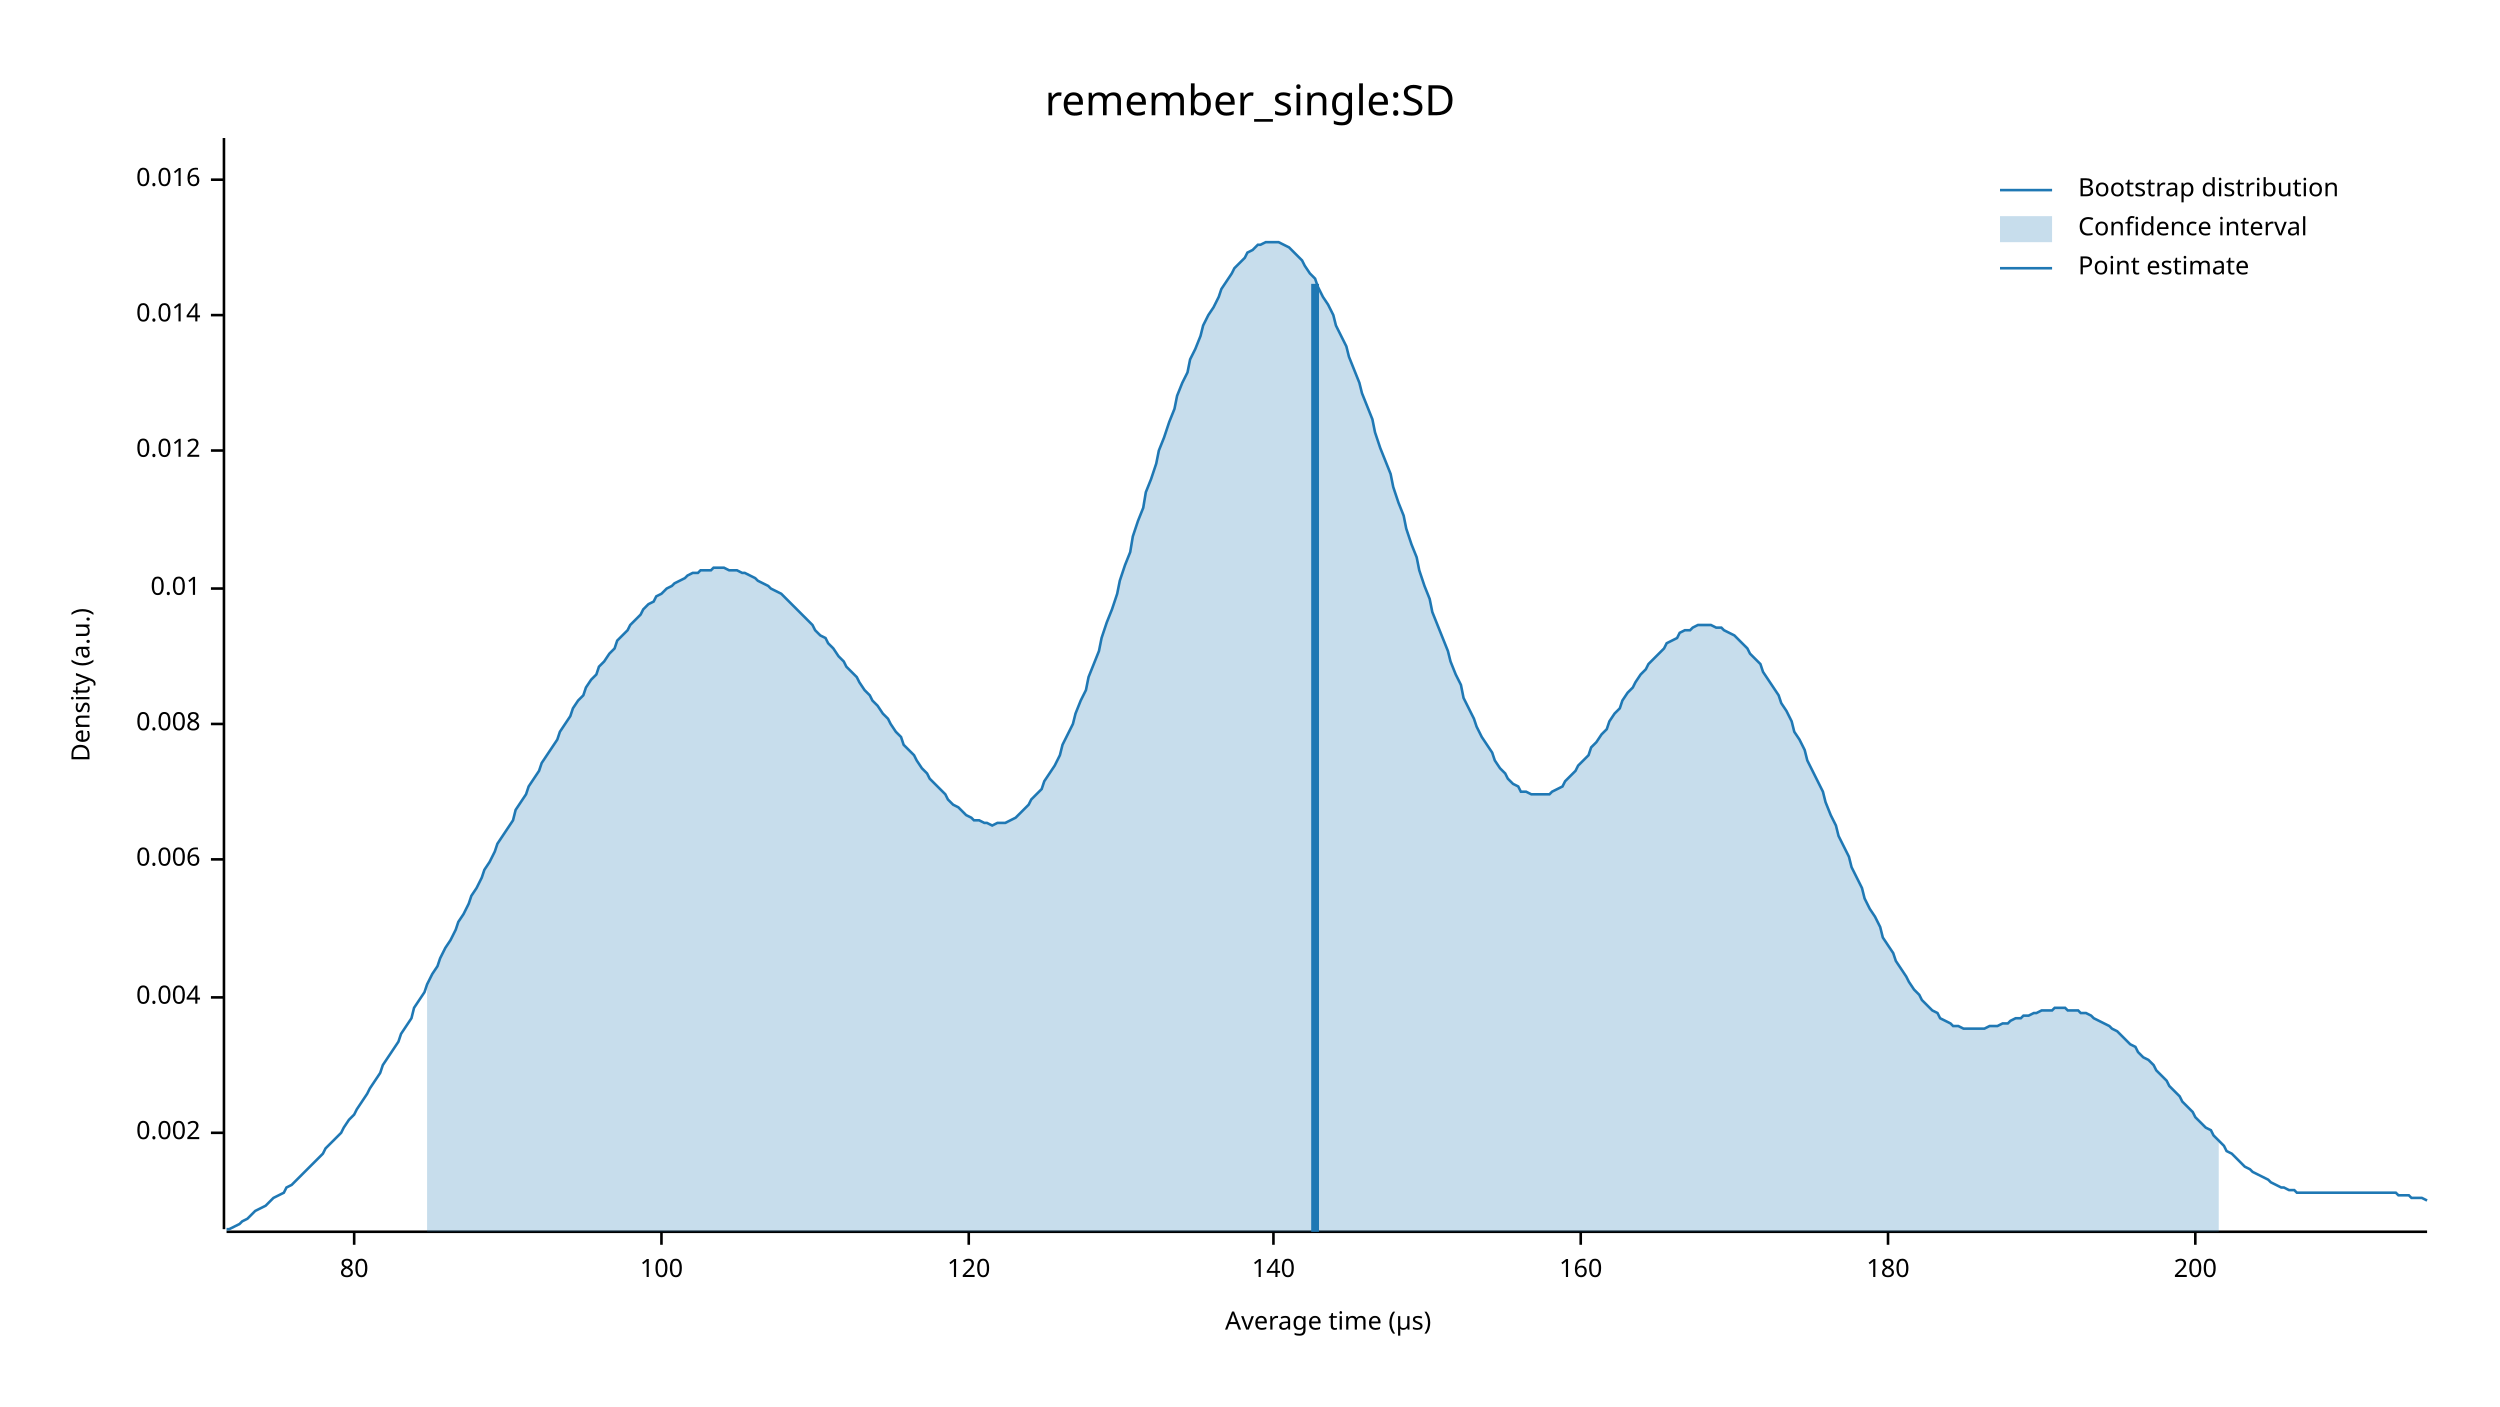
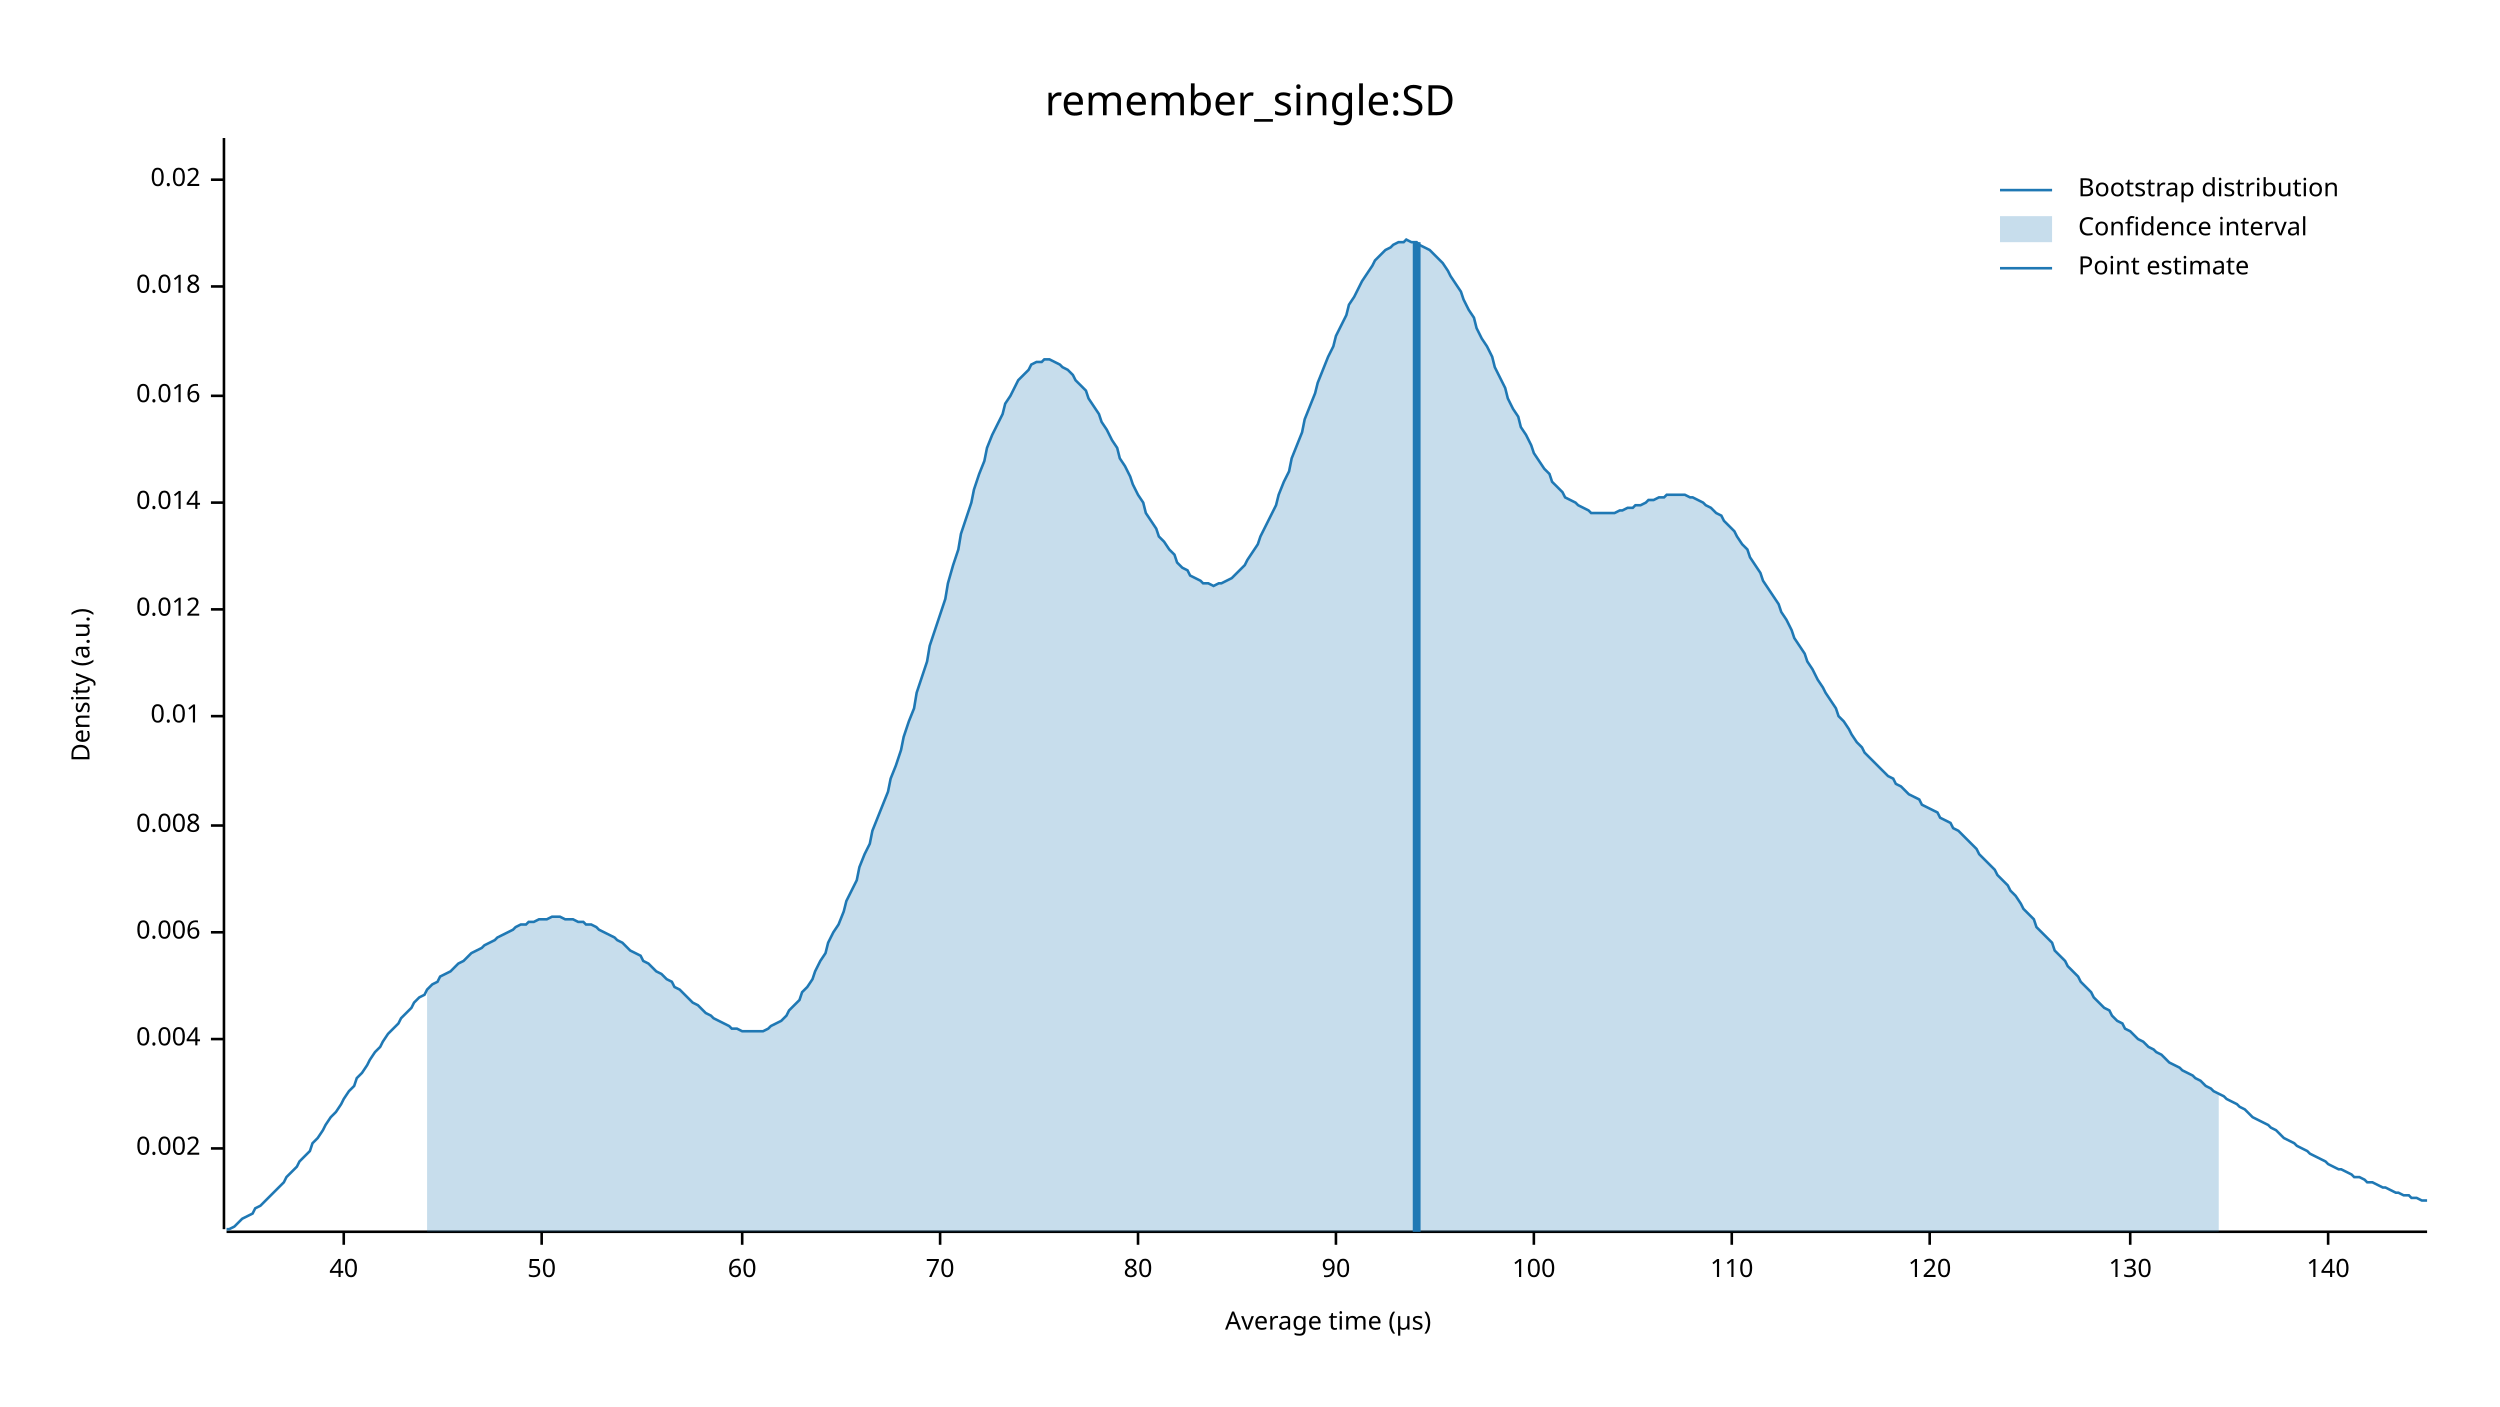
<svg xmlns="http://www.w3.org/2000/svg" width="960" height="540" viewBox="0 0 960 540">
  <text x="480" y="32" dy="0.76em" text-anchor="middle" font-family="sans-serif" font-size="16.129" opacity="1" fill="#000000">
remember_single:SD
</text>
  <text x="27" y="263" dy="0.76em" text-anchor="middle" font-family="sans-serif" font-size="9.677" opacity="1" fill="#000000" transform="rotate(270, 27, 263)">
Density (a.u.)
</text>
  <text x="510" y="513" dy="-0.5ex" text-anchor="middle" font-family="sans-serif" font-size="9.677" opacity="1" fill="#000000">
Average time (µs)
</text>
  <polyline fill="none" opacity="1" stroke="#000000" stroke-width="1" points="86,53 86,472 " />
-   <text x="77" y="435" dy="0.5ex" text-anchor="end" font-family="sans-serif" font-size="9.677" opacity="1" fill="#000000">
+   <text x="77" y="441" dy="0.5ex" text-anchor="end" font-family="sans-serif" font-size="9.677" opacity="1" fill="#000000">
0.002
</text>
-   <polyline fill="none" opacity="1" stroke="#000000" stroke-width="1" points="81,435 86,435 " />
-   <text x="77" y="383" dy="0.5ex" text-anchor="end" font-family="sans-serif" font-size="9.677" opacity="1" fill="#000000">
+   <polyline fill="none" opacity="1" stroke="#000000" stroke-width="1" points="81,441 86,441 " />
+   <text x="77" y="399" dy="0.5ex" text-anchor="end" font-family="sans-serif" font-size="9.677" opacity="1" fill="#000000">
0.004
</text>
-   <polyline fill="none" opacity="1" stroke="#000000" stroke-width="1" points="81,383 86,383 " />
-   <text x="77" y="330" dy="0.5ex" text-anchor="end" font-family="sans-serif" font-size="9.677" opacity="1" fill="#000000">
+   <polyline fill="none" opacity="1" stroke="#000000" stroke-width="1" points="81,399 86,399 " />
+   <text x="77" y="358" dy="0.5ex" text-anchor="end" font-family="sans-serif" font-size="9.677" opacity="1" fill="#000000">
0.006
</text>
-   <polyline fill="none" opacity="1" stroke="#000000" stroke-width="1" points="81,330 86,330 " />
-   <text x="77" y="278" dy="0.5ex" text-anchor="end" font-family="sans-serif" font-size="9.677" opacity="1" fill="#000000">
+   <polyline fill="none" opacity="1" stroke="#000000" stroke-width="1" points="81,358 86,358 " />
+   <text x="77" y="317" dy="0.5ex" text-anchor="end" font-family="sans-serif" font-size="9.677" opacity="1" fill="#000000">
0.008
</text>
-   <polyline fill="none" opacity="1" stroke="#000000" stroke-width="1" points="81,278 86,278 " />
-   <text x="77" y="226" dy="0.5ex" text-anchor="end" font-family="sans-serif" font-size="9.677" opacity="1" fill="#000000">
+   <polyline fill="none" opacity="1" stroke="#000000" stroke-width="1" points="81,317 86,317 " />
+   <text x="77" y="275" dy="0.5ex" text-anchor="end" font-family="sans-serif" font-size="9.677" opacity="1" fill="#000000">
0.01
</text>
-   <polyline fill="none" opacity="1" stroke="#000000" stroke-width="1" points="81,226 86,226 " />
-   <text x="77" y="173" dy="0.5ex" text-anchor="end" font-family="sans-serif" font-size="9.677" opacity="1" fill="#000000">
+   <polyline fill="none" opacity="1" stroke="#000000" stroke-width="1" points="81,275 86,275 " />
+   <text x="77" y="234" dy="0.5ex" text-anchor="end" font-family="sans-serif" font-size="9.677" opacity="1" fill="#000000">
0.012
</text>
-   <polyline fill="none" opacity="1" stroke="#000000" stroke-width="1" points="81,173 86,173 " />
-   <text x="77" y="121" dy="0.5ex" text-anchor="end" font-family="sans-serif" font-size="9.677" opacity="1" fill="#000000">
+   <polyline fill="none" opacity="1" stroke="#000000" stroke-width="1" points="81,234 86,234 " />
+   <text x="77" y="193" dy="0.5ex" text-anchor="end" font-family="sans-serif" font-size="9.677" opacity="1" fill="#000000">
0.014
</text>
-   <polyline fill="none" opacity="1" stroke="#000000" stroke-width="1" points="81,121 86,121 " />
+   <polyline fill="none" opacity="1" stroke="#000000" stroke-width="1" points="81,193 86,193 " />
+   <text x="77" y="152" dy="0.5ex" text-anchor="end" font-family="sans-serif" font-size="9.677" opacity="1" fill="#000000">
+ 0.016
+ </text>
+   <polyline fill="none" opacity="1" stroke="#000000" stroke-width="1" points="81,152 86,152 " />
+   <text x="77" y="110" dy="0.5ex" text-anchor="end" font-family="sans-serif" font-size="9.677" opacity="1" fill="#000000">
+ 0.018
+ </text>
+   <polyline fill="none" opacity="1" stroke="#000000" stroke-width="1" points="81,110 86,110 " />
  <text x="77" y="69" dy="0.5ex" text-anchor="end" font-family="sans-serif" font-size="9.677" opacity="1" fill="#000000">
- 0.016
+ 0.02
</text>
  <polyline fill="none" opacity="1" stroke="#000000" stroke-width="1" points="81,69 86,69 " />
  <polyline fill="none" opacity="1" stroke="#000000" stroke-width="1" points="87,473 932,473 " />
-   <text x="136" y="483" dy="0.76em" text-anchor="middle" font-family="sans-serif" font-size="9.677" opacity="1" fill="#000000">
+   <text x="132" y="483" dy="0.76em" text-anchor="middle" font-family="sans-serif" font-size="9.677" opacity="1" fill="#000000">
+ 40
+ </text>
+   <polyline fill="none" opacity="1" stroke="#000000" stroke-width="1" points="132,473 132,478 " />
+   <text x="208" y="483" dy="0.76em" text-anchor="middle" font-family="sans-serif" font-size="9.677" opacity="1" fill="#000000">
+ 50
+ </text>
+   <polyline fill="none" opacity="1" stroke="#000000" stroke-width="1" points="208,473 208,478 " />
+   <text x="285" y="483" dy="0.76em" text-anchor="middle" font-family="sans-serif" font-size="9.677" opacity="1" fill="#000000">
+ 60
+ </text>
+   <polyline fill="none" opacity="1" stroke="#000000" stroke-width="1" points="285,473 285,478 " />
+   <text x="361" y="483" dy="0.76em" text-anchor="middle" font-family="sans-serif" font-size="9.677" opacity="1" fill="#000000">
+ 70
+ </text>
+   <polyline fill="none" opacity="1" stroke="#000000" stroke-width="1" points="361,473 361,478 " />
+   <text x="437" y="483" dy="0.76em" text-anchor="middle" font-family="sans-serif" font-size="9.677" opacity="1" fill="#000000">
80
</text>
-   <polyline fill="none" opacity="1" stroke="#000000" stroke-width="1" points="136,473 136,478 " />
-   <text x="254" y="483" dy="0.76em" text-anchor="middle" font-family="sans-serif" font-size="9.677" opacity="1" fill="#000000">
+   <polyline fill="none" opacity="1" stroke="#000000" stroke-width="1" points="437,473 437,478 " />
+   <text x="513" y="483" dy="0.76em" text-anchor="middle" font-family="sans-serif" font-size="9.677" opacity="1" fill="#000000">
+ 90
+ </text>
+   <polyline fill="none" opacity="1" stroke="#000000" stroke-width="1" points="513,473 513,478 " />
+   <text x="589" y="483" dy="0.76em" text-anchor="middle" font-family="sans-serif" font-size="9.677" opacity="1" fill="#000000">
100
</text>
-   <polyline fill="none" opacity="1" stroke="#000000" stroke-width="1" points="254,473 254,478 " />
-   <text x="372" y="483" dy="0.76em" text-anchor="middle" font-family="sans-serif" font-size="9.677" opacity="1" fill="#000000">
+   <polyline fill="none" opacity="1" stroke="#000000" stroke-width="1" points="589,473 589,478 " />
+   <text x="665" y="483" dy="0.76em" text-anchor="middle" font-family="sans-serif" font-size="9.677" opacity="1" fill="#000000">
+ 110
+ </text>
+   <polyline fill="none" opacity="1" stroke="#000000" stroke-width="1" points="665,473 665,478 " />
+   <text x="741" y="483" dy="0.76em" text-anchor="middle" font-family="sans-serif" font-size="9.677" opacity="1" fill="#000000">
120
</text>
-   <polyline fill="none" opacity="1" stroke="#000000" stroke-width="1" points="372,473 372,478 " />
-   <text x="489" y="483" dy="0.76em" text-anchor="middle" font-family="sans-serif" font-size="9.677" opacity="1" fill="#000000">
+   <polyline fill="none" opacity="1" stroke="#000000" stroke-width="1" points="741,473 741,478 " />
+   <text x="818" y="483" dy="0.76em" text-anchor="middle" font-family="sans-serif" font-size="9.677" opacity="1" fill="#000000">
+ 130
+ </text>
+   <polyline fill="none" opacity="1" stroke="#000000" stroke-width="1" points="818,473 818,478 " />
+   <text x="894" y="483" dy="0.76em" text-anchor="middle" font-family="sans-serif" font-size="9.677" opacity="1" fill="#000000">
140
</text>
-   <polyline fill="none" opacity="1" stroke="#000000" stroke-width="1" points="489,473 489,478 " />
-   <text x="607" y="483" dy="0.76em" text-anchor="middle" font-family="sans-serif" font-size="9.677" opacity="1" fill="#000000">
- 160
- </text>
-   <polyline fill="none" opacity="1" stroke="#000000" stroke-width="1" points="607,473 607,478 " />
-   <text x="725" y="483" dy="0.76em" text-anchor="middle" font-family="sans-serif" font-size="9.677" opacity="1" fill="#000000">
- 180
- </text>
-   <polyline fill="none" opacity="1" stroke="#000000" stroke-width="1" points="725,473 725,478 " />
-   <text x="843" y="483" dy="0.76em" text-anchor="middle" font-family="sans-serif" font-size="9.677" opacity="1" fill="#000000">
- 200
- </text>
-   <polyline fill="none" opacity="1" stroke="#000000" stroke-width="1" points="843,473 843,478 " />
-   <polyline fill="none" opacity="1" stroke="#1F78B4" stroke-width="1" points="87,472 88,472 90,471 92,470 93,469 95,468 97,466 98,465 100,464 102,463 103,462 105,460 107,459 109,458 110,456 112,455 114,453 115,452 117,450 119,448 120,447 122,445 124,443 125,441 127,439 129,437 131,435 132,433 134,430 136,428 137,426 139,423 141,420 142,418 144,415 146,412 147,409 149,406 151,403 153,400 154,397 156,394 158,391 159,387 161,384 163,381 164,378 166,374 168,371 169,368 171,364 173,361 175,357 176,354 178,351 180,347 181,344 183,341 185,337 186,334 188,331 190,327 191,324 193,321 195,318 197,315 198,311 200,308 202,305 203,302 205,299 207,296 208,293 210,290 212,287 214,284 215,281 217,278 219,275 220,272 222,269 224,267 225,264 227,261 229,259 230,256 232,254 234,251 236,249 237,246 239,244 241,242 242,240 244,238 246,236 247,234 249,232 251,231 252,229 254,228 256,226 258,225 259,224 261,223 263,222 264,221 266,220 268,220 269,219 271,219 273,219 274,218 276,218 278,218 280,219 281,219 283,219 285,220 286,220 288,221 290,222 291,223 293,224 295,225 296,226 298,227 300,228 302,230 303,231 305,233 307,235 308,236 310,238 312,240 313,242 315,244 317,245 318,247 320,249 322,252 324,254 325,256 327,258 329,260 330,262 332,265 334,267 335,269 337,271 339,274 341,276 342,278 344,281 346,283 347,286 349,288 351,290 352,292 354,295 356,297 357,299 359,301 361,303 363,305 364,307 366,309 368,310 369,311 371,313 373,314 374,315 376,315 378,316 379,316 381,317 383,316 385,316 386,316 388,315 390,314 391,313 393,311 395,309 396,307 398,305 400,303 401,300 403,297 405,294 407,290 408,286 410,282 412,278 413,274 415,269 417,265 418,260 420,255 422,250 423,245 425,239 427,234 429,228 430,223 432,217 434,212 435,206 437,200 439,195 440,189 442,184 444,178 445,173 447,168 449,162 451,157 452,152 454,147 456,143 457,138 459,134 461,129 462,125 464,121 466,118 468,114 469,111 471,108 473,105 474,103 476,101 478,99 479,97 481,96 483,94 484,94 486,93 488,93 490,93 491,93 493,94 495,95 496,96 498,98 500,100 501,102 503,105 505,107 506,110 508,114 510,117 512,121 513,125 515,129 517,133 518,137 520,142 522,147 523,151 525,156 527,161 528,166 530,172 532,177 534,182 535,187 537,193 539,198 540,203 542,209 544,214 545,219 547,225 549,230 550,235 552,240 554,245 556,250 557,254 559,259 561,263 562,268 564,272 566,276 567,279 569,283 571,286 573,289 574,292 576,295 578,297 579,299 581,301 583,302 584,304 586,304 588,305 589,305 591,305 593,305 595,305 596,304 598,303 600,302 601,300 603,298 605,296 606,294 608,292 610,290 611,287 613,285 615,282 617,280 618,277 620,274 622,272 623,269 625,266 627,264 628,262 630,259 632,257 633,255 635,253 637,251 639,249 640,247 642,246 644,245 645,243 647,242 649,242 650,241 652,240 654,240 655,240 657,240 659,241 661,241 662,242 664,243 666,244 667,245 669,247 671,249 672,251 674,253 676,255 677,258 679,261 681,264 683,267 684,270 686,273 688,277 689,281 691,284 693,288 694,292 696,296 698,300 700,304 701,308 703,313 705,317 706,321 708,325 710,329 711,333 713,337 715,341 716,345 718,349 720,352 722,356 723,360 725,363 727,366 728,369 730,372 732,375 733,377 735,380 737,382 738,384 740,386 742,388 744,389 745,391 747,392 749,393 750,394 752,394 754,395 755,395 757,395 759,395 760,395 762,395 764,394 766,394 767,394 769,393 771,393 772,392 774,391 776,391 777,390 779,390 781,389 782,389 784,388 786,388 788,388 789,387 791,387 793,387 794,388 796,388 798,388 799,389 801,389 803,390 804,391 806,392 808,393 810,394 811,395 813,396 815,398 816,399 818,401 820,402 821,404 823,406 825,407 827,409 828,411 830,413 832,415 833,417 835,419 837,421 838,423 840,425 842,427 843,429 845,431 847,433 849,434 850,436 852,438 854,440 855,442 857,443 859,445 860,446 862,448 864,449 865,450 867,451 869,452 871,453 872,454 874,455 876,456 877,456 879,457 881,457 882,458 884,458 886,458 887,458 889,458 891,458 893,458 894,458 896,458 898,458 899,458 901,458 903,458 904,458 906,458 908,458 909,458 911,458 913,458 915,458 916,458 918,458 920,458 921,459 923,459 925,459 926,460 928,460 930,460 932,461 " />
-   <polygon opacity="0.25" fill="#1F78B4" points="164,378 166,374 168,371 169,368 171,364 173,361 175,357 176,354 178,351 180,347 181,344 183,341 185,337 186,334 188,331 190,327 191,324 193,321 195,318 197,315 198,311 200,308 202,305 203,302 205,299 207,296 208,293 210,290 212,287 214,284 215,281 217,278 219,275 220,272 222,269 224,267 225,264 227,261 229,259 230,256 232,254 234,251 236,249 237,246 239,244 241,242 242,240 244,238 246,236 247,234 249,232 251,231 252,229 254,228 256,226 258,225 259,224 261,223 263,222 264,221 266,220 268,220 269,219 271,219 273,219 274,218 276,218 278,218 280,219 281,219 283,219 285,220 286,220 288,221 290,222 291,223 293,224 295,225 296,226 298,227 300,228 302,230 303,231 305,233 307,235 308,236 310,238 312,240 313,242 315,244 317,245 318,247 320,249 322,252 324,254 325,256 327,258 329,260 330,262 332,265 334,267 335,269 337,271 339,274 341,276 342,278 344,281 346,283 347,286 349,288 351,290 352,292 354,295 356,297 357,299 359,301 361,303 363,305 364,307 366,309 368,310 369,311 371,313 373,314 374,315 376,315 378,316 379,316 381,317 383,316 385,316 386,316 388,315 390,314 391,313 393,311 395,309 396,307 398,305 400,303 401,300 403,297 405,294 407,290 408,286 410,282 412,278 413,274 415,269 417,265 418,260 420,255 422,250 423,245 425,239 427,234 429,228 430,223 432,217 434,212 435,206 437,200 439,195 440,189 442,184 444,178 445,173 447,168 449,162 451,157 452,152 454,147 456,143 457,138 459,134 461,129 462,125 464,121 466,118 468,114 469,111 471,108 473,105 474,103 476,101 478,99 479,97 481,96 483,94 484,94 486,93 488,93 490,93 491,93 493,94 495,95 496,96 498,98 500,100 501,102 503,105 505,107 506,110 508,114 510,117 512,121 513,125 515,129 517,133 518,137 520,142 522,147 523,151 525,156 527,161 528,166 530,172 532,177 534,182 535,187 537,193 539,198 540,203 542,209 544,214 545,219 547,225 549,230 550,235 552,240 554,245 556,250 557,254 559,259 561,263 562,268 564,272 566,276 567,279 569,283 571,286 573,289 574,292 576,295 578,297 579,299 581,301 583,302 584,304 586,304 588,305 589,305 591,305 593,305 595,305 596,304 598,303 600,302 601,300 603,298 605,296 606,294 608,292 610,290 611,287 613,285 615,282 617,280 618,277 620,274 622,272 623,269 625,266 627,264 628,262 630,259 632,257 633,255 635,253 637,251 639,249 640,247 642,246 644,245 645,243 647,242 649,242 650,241 652,240 654,240 655,240 657,240 659,241 661,241 662,242 664,243 666,244 667,245 669,247 671,249 672,251 674,253 676,255 677,258 679,261 681,264 683,267 684,270 686,273 688,277 689,281 691,284 693,288 694,292 696,296 698,300 700,304 701,308 703,313 705,317 706,321 708,325 710,329 711,333 713,337 715,341 716,345 718,349 720,352 722,356 723,360 725,363 727,366 728,369 730,372 732,375 733,377 735,380 737,382 738,384 740,386 742,388 744,389 745,391 747,392 749,393 750,394 752,394 754,395 755,395 757,395 759,395 760,395 762,395 764,394 766,394 767,394 769,393 771,393 772,392 774,391 776,391 777,390 779,390 781,389 782,389 784,388 786,388 788,388 789,387 791,387 793,387 794,388 796,388 798,388 799,389 801,389 803,390 804,391 806,392 808,393 810,394 811,395 813,396 815,398 816,399 818,401 820,402 821,404 823,406 825,407 827,409 828,411 830,413 832,415 833,417 835,419 837,421 838,423 840,425 842,427 843,429 845,431 847,433 849,434 850,436 852,438 852,473 164,473 " />
-   <polyline fill="none" opacity="1" stroke="#1F78B4" stroke-width="3" points="505,473 505,109 " />
+   <polyline fill="none" opacity="1" stroke="#000000" stroke-width="1" points="894,473 894,478 " />
+   <polyline fill="none" opacity="1" stroke="#1F78B4" stroke-width="1" points="87,472 88,472 90,471 92,469 93,468 95,467 97,466 98,464 100,463 102,461 103,460 105,458 107,456 109,454 110,452 112,450 114,448 115,446 117,444 119,442 120,439 122,437 124,434 125,432 127,429 129,427 131,424 132,422 134,419 136,417 137,414 139,412 141,409 142,407 144,404 146,402 147,400 149,397 151,395 153,393 154,391 156,389 158,387 159,385 161,383 163,382 164,380 166,378 168,377 169,375 171,374 173,373 175,371 176,370 178,369 180,367 181,366 183,365 185,364 186,363 188,362 190,361 191,360 193,359 195,358 197,357 198,356 200,355 202,355 203,354 205,354 207,353 208,353 210,353 212,352 214,352 215,352 217,353 219,353 220,353 222,354 224,354 225,355 227,355 229,356 230,357 232,358 234,359 236,360 237,361 239,362 241,364 242,365 244,366 246,367 247,369 249,370 251,372 252,373 254,374 256,376 258,377 259,379 261,380 263,382 264,383 266,385 268,386 269,387 271,389 273,390 274,391 276,392 278,393 280,394 281,395 283,395 285,396 286,396 288,396 290,396 291,396 293,396 295,395 296,394 298,393 300,392 302,390 303,388 305,386 307,384 308,381 310,379 312,376 313,373 315,369 317,366 318,362 320,358 322,355 324,350 325,346 327,342 329,338 330,333 332,328 334,324 335,319 337,314 339,309 341,304 342,299 344,294 346,288 347,283 349,277 351,272 352,266 354,260 356,254 357,248 359,242 361,236 363,230 364,224 366,217 368,211 369,205 371,199 373,193 374,188 376,182 378,177 379,172 381,167 383,163 385,159 386,155 388,152 390,148 391,146 393,144 395,142 396,140 398,139 400,139 401,138 403,138 405,139 407,140 408,141 410,142 412,144 413,146 415,148 417,150 418,153 420,156 422,159 423,162 425,165 427,169 429,172 430,176 432,179 434,183 435,186 437,190 439,193 440,197 442,200 444,203 445,206 447,208 449,211 451,213 452,216 454,218 456,219 457,221 459,222 461,223 462,224 464,224 466,225 468,224 469,224 471,223 473,222 474,221 476,219 478,217 479,215 481,212 483,209 484,206 486,202 488,198 490,194 491,190 493,185 495,181 496,176 498,171 500,166 501,161 503,156 505,151 506,147 508,142 510,137 512,133 513,129 515,125 517,121 518,117 520,114 522,110 523,108 525,105 527,102 528,100 530,98 532,96 534,95 535,94 537,93 539,93 540,92 542,93 544,93 545,94 547,95 549,96 550,97 552,99 554,101 556,104 557,106 559,109 561,112 562,115 564,119 566,122 567,126 569,130 571,133 573,137 574,141 576,145 578,149 579,153 581,157 583,160 584,164 586,167 588,171 589,174 591,177 593,180 595,182 596,185 598,187 600,189 601,191 603,192 605,193 606,194 608,195 610,196 611,197 613,197 615,197 617,197 618,197 620,197 622,196 623,196 625,195 627,195 628,194 630,194 632,193 633,192 635,192 637,191 639,191 640,190 642,190 644,190 645,190 647,190 649,191 650,191 652,192 654,193 655,194 657,195 659,197 661,198 662,200 664,202 666,204 667,206 669,209 671,211 672,214 674,217 676,220 677,223 679,226 681,229 683,232 684,235 686,238 688,242 689,245 691,248 693,251 694,254 696,257 698,261 700,264 701,266 703,269 705,272 706,275 708,277 710,280 711,282 713,285 715,287 716,289 718,291 720,293 722,295 723,296 725,298 727,299 728,301 730,302 732,304 733,305 735,306 737,307 738,309 740,310 742,311 744,312 745,314 747,315 749,316 750,318 752,319 754,321 755,322 757,324 759,326 760,328 762,330 764,332 766,334 767,336 769,338 771,340 772,342 774,344 776,347 777,349 779,351 781,353 782,356 784,358 786,360 788,362 789,365 791,367 793,369 794,371 796,373 798,375 799,377 801,379 803,381 804,383 806,385 808,387 810,388 811,390 813,392 815,393 816,395 818,396 820,398 821,399 823,400 825,402 827,403 828,404 830,405 832,407 833,408 835,409 837,410 838,411 840,412 842,413 843,414 845,415 847,417 849,418 850,419 852,420 854,421 855,422 857,423 859,424 860,425 862,426 864,428 865,429 867,430 869,431 871,432 872,433 874,434 876,436 877,437 879,438 881,439 882,440 884,441 886,442 887,443 889,444 891,445 893,446 894,447 896,448 898,449 899,449 901,450 903,451 904,452 906,452 908,453 909,454 911,454 913,455 915,456 916,456 918,457 920,458 921,458 923,459 925,459 926,460 928,460 930,461 932,461 " />
+   <polygon opacity="0.25" fill="#1F78B4" points="164,380 166,378 168,377 169,375 171,374 173,373 175,371 176,370 178,369 180,367 181,366 183,365 185,364 186,363 188,362 190,361 191,360 193,359 195,358 197,357 198,356 200,355 202,355 203,354 205,354 207,353 208,353 210,353 212,352 214,352 215,352 217,353 219,353 220,353 222,354 224,354 225,355 227,355 229,356 230,357 232,358 234,359 236,360 237,361 239,362 241,364 242,365 244,366 246,367 247,369 249,370 251,372 252,373 254,374 256,376 258,377 259,379 261,380 263,382 264,383 266,385 268,386 269,387 271,389 273,390 274,391 276,392 278,393 280,394 281,395 283,395 285,396 286,396 288,396 290,396 291,396 293,396 295,395 296,394 298,393 300,392 302,390 303,388 305,386 307,384 308,381 310,379 312,376 313,373 315,369 317,366 318,362 320,358 322,355 324,350 325,346 327,342 329,338 330,333 332,328 334,324 335,319 337,314 339,309 341,304 342,299 344,294 346,288 347,283 349,277 351,272 352,266 354,260 356,254 357,248 359,242 361,236 363,230 364,224 366,217 368,211 369,205 371,199 373,193 374,188 376,182 378,177 379,172 381,167 383,163 385,159 386,155 388,152 390,148 391,146 393,144 395,142 396,140 398,139 400,139 401,138 403,138 405,139 407,140 408,141 410,142 412,144 413,146 415,148 417,150 418,153 420,156 422,159 423,162 425,165 427,169 429,172 430,176 432,179 434,183 435,186 437,190 439,193 440,197 442,200 444,203 445,206 447,208 449,211 451,213 452,216 454,218 456,219 457,221 459,222 461,223 462,224 464,224 466,225 468,224 469,224 471,223 473,222 474,221 476,219 478,217 479,215 481,212 483,209 484,206 486,202 488,198 490,194 491,190 493,185 495,181 496,176 498,171 500,166 501,161 503,156 505,151 506,147 508,142 510,137 512,133 513,129 515,125 517,121 518,117 520,114 522,110 523,108 525,105 527,102 528,100 530,98 532,96 534,95 535,94 537,93 539,93 540,92 542,93 544,93 545,94 547,95 549,96 550,97 552,99 554,101 556,104 557,106 559,109 561,112 562,115 564,119 566,122 567,126 569,130 571,133 573,137 574,141 576,145 578,149 579,153 581,157 583,160 584,164 586,167 588,171 589,174 591,177 593,180 595,182 596,185 598,187 600,189 601,191 603,192 605,193 606,194 608,195 610,196 611,197 613,197 615,197 617,197 618,197 620,197 622,196 623,196 625,195 627,195 628,194 630,194 632,193 633,192 635,192 637,191 639,191 640,190 642,190 644,190 645,190 647,190 649,191 650,191 652,192 654,193 655,194 657,195 659,197 661,198 662,200 664,202 666,204 667,206 669,209 671,211 672,214 674,217 676,220 677,223 679,226 681,229 683,232 684,235 686,238 688,242 689,245 691,248 693,251 694,254 696,257 698,261 700,264 701,266 703,269 705,272 706,275 708,277 710,280 711,282 713,285 715,287 716,289 718,291 720,293 722,295 723,296 725,298 727,299 728,301 730,302 732,304 733,305 735,306 737,307 738,309 740,310 742,311 744,312 745,314 747,315 749,316 750,318 752,319 754,321 755,322 757,324 759,326 760,328 762,330 764,332 766,334 767,336 769,338 771,340 772,342 774,344 776,347 777,349 779,351 781,353 782,356 784,358 786,360 788,362 789,365 791,367 793,369 794,371 796,373 798,375 799,377 801,379 803,381 804,383 806,385 808,387 810,388 811,390 813,392 815,393 816,395 818,396 820,398 821,399 823,400 825,402 827,403 828,404 830,405 832,407 833,408 835,409 837,410 838,411 840,412 842,413 843,414 845,415 847,417 849,418 850,419 852,420 852,473 164,473 " />
+   <polyline fill="none" opacity="1" stroke="#1F78B4" stroke-width="3" points="544,473 544,93 " />
  <text x="798" y="68" dy="0.76em" text-anchor="start" font-family="sans-serif" font-size="9.677" opacity="1" fill="#000000">
Bootstrap distribution
</text>
  <text x="798" y="83" dy="0.76em" text-anchor="start" font-family="sans-serif" font-size="9.677" opacity="1" fill="#000000">
Confidence interval
</text>
  <text x="798" y="98" dy="0.76em" text-anchor="start" font-family="sans-serif" font-size="9.677" opacity="1" fill="#000000">
Point estimate
</text>
  <polyline fill="none" opacity="1" stroke="#1F78B4" stroke-width="1" points="768,73 788,73 " />
  <rect x="768" y="83" width="20" height="10" opacity="0.25" fill="#1F78B4" stroke="none" />
  <polyline fill="none" opacity="1" stroke="#1F78B4" stroke-width="1" points="768,103 788,103 " />
</svg>
